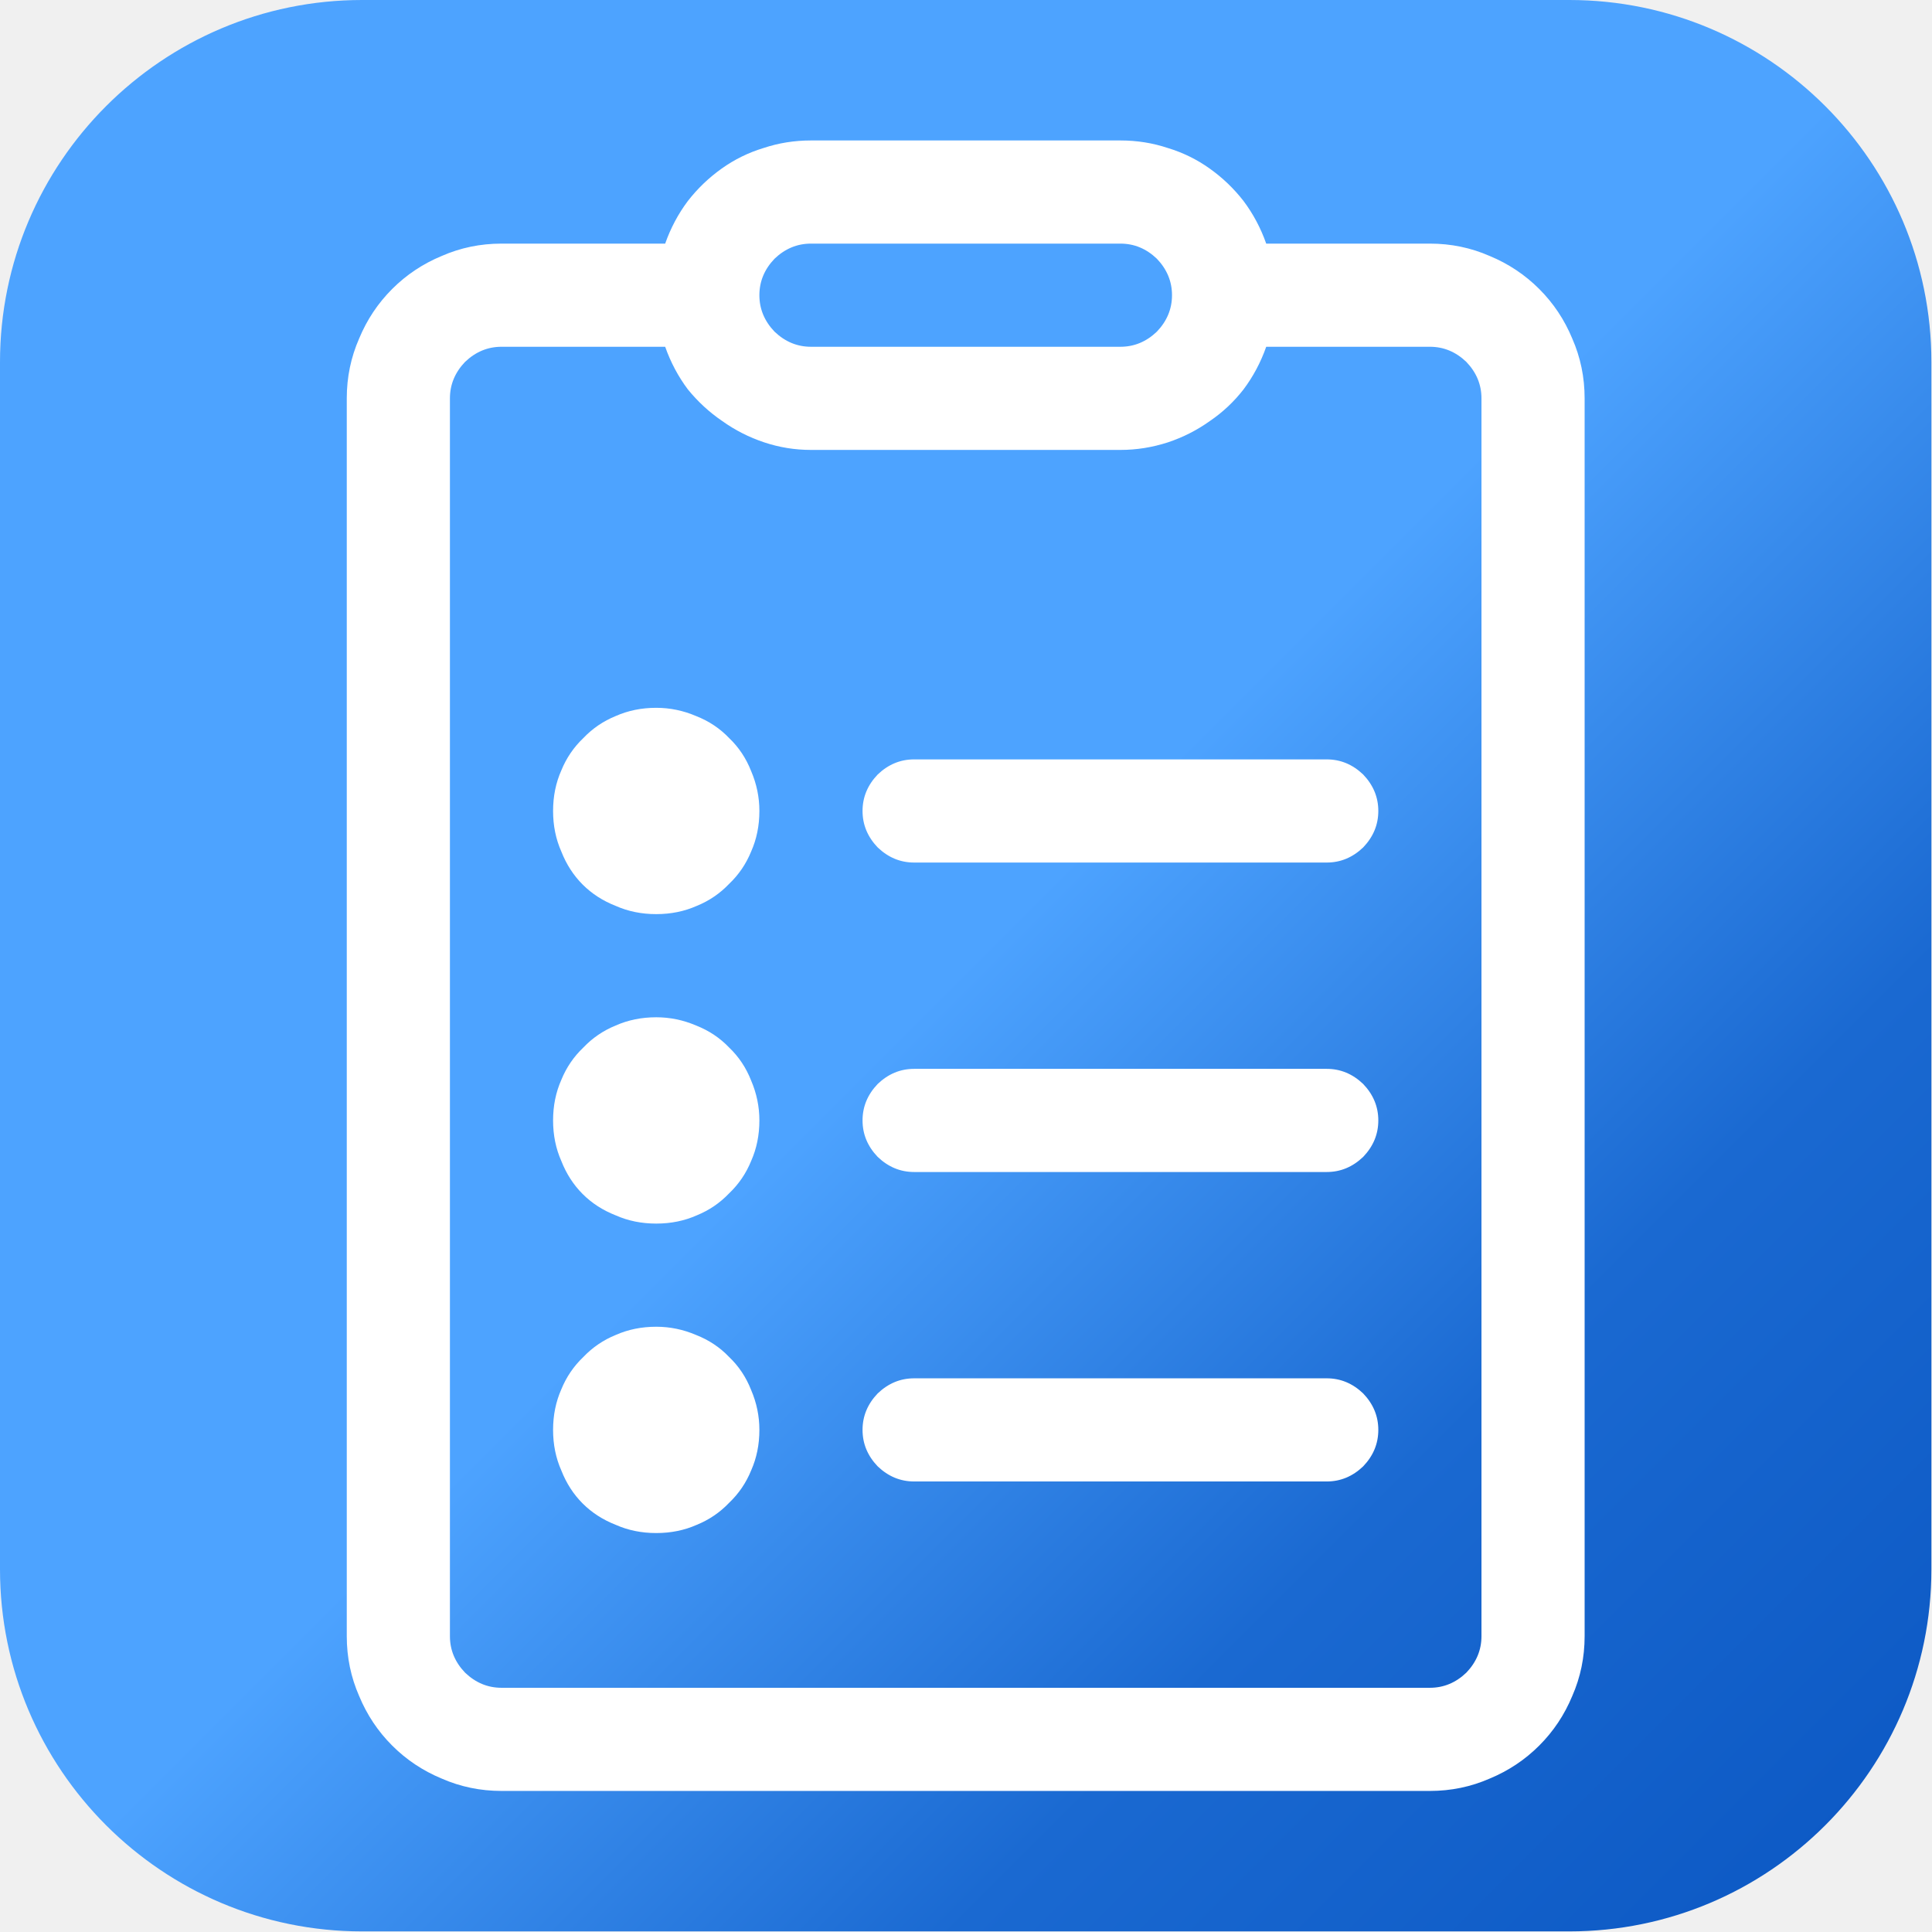
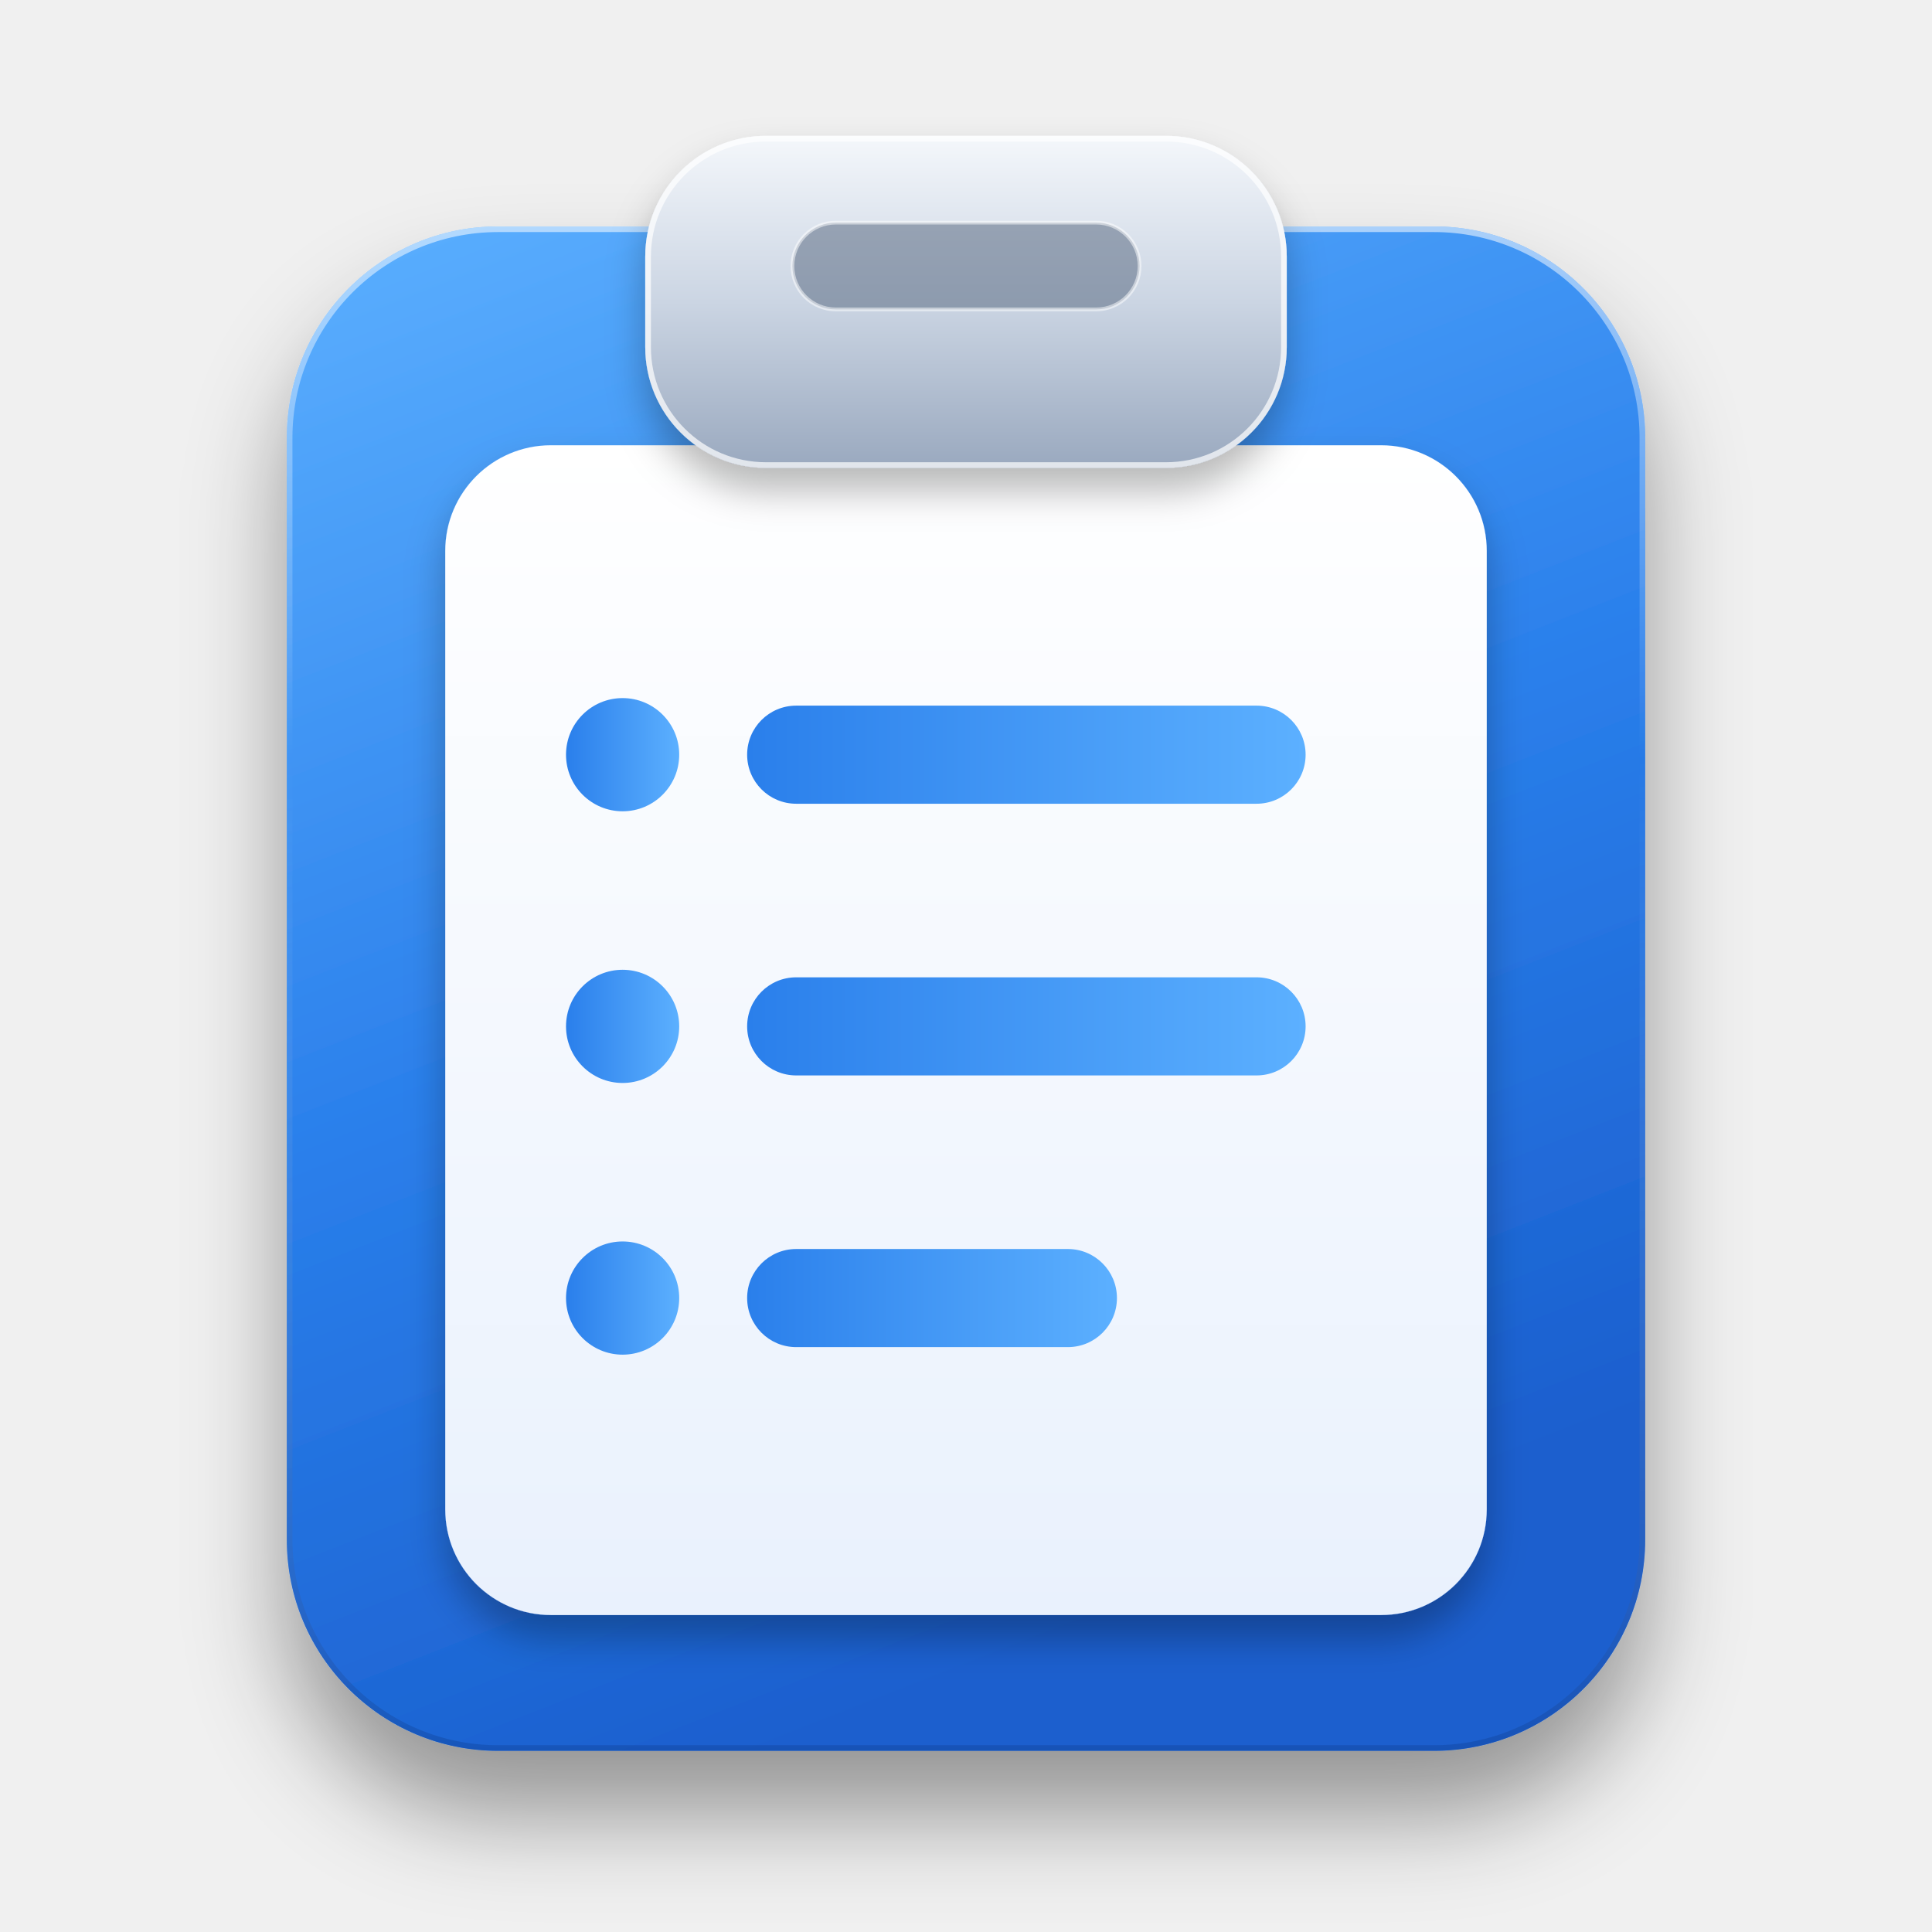
- <svg xmlns="http://www.w3.org/2000/svg" width="100%" height="100%" viewBox="0 0 1067 1067" version="1.1" xml:space="preserve" style="fill-rule:evenodd;clip-rule:evenodd;stroke-linejoin:round;stroke-miterlimit:2;">
-   <path d="M866.667,0c110.383,0 200,89.617 200,200l0,666.667c0,110.383 -89.617,200 -200,200l-666.667,0c-110.383,0 -200,-89.617 -200,-200l0,-666.667c0,-110.383 89.617,-200 200,-200l666.667,0Z" style="fill:url(#_Linear1);" />
-   <g>
-     <path d="M276.968,989.094c-11.647,0 -22.661,-2.279 -33.043,-6.836c-10.381,-4.304 -19.496,-10.381 -27.346,-18.23c-7.849,-7.849 -13.926,-16.964 -18.23,-27.346c-4.558,-10.381 -6.836,-21.395 -6.836,-33.043l0,-683.641c0,-11.647 2.279,-22.661 6.836,-33.043c4.304,-10.381 10.381,-19.496 18.23,-27.346c7.849,-7.849 16.964,-13.926 27.346,-18.23c10.381,-4.558 21.395,-6.836 33.043,-6.836l90.392,0c3.038,-8.609 7.216,-16.458 12.533,-23.548c5.317,-6.836 11.521,-12.787 18.61,-17.851c7.09,-5.064 14.812,-8.862 23.168,-11.394c8.356,-2.785 17.091,-4.178 26.206,-4.178l170.91,0c9.115,0 17.851,1.393 26.206,4.178c8.356,2.532 16.078,6.33 23.168,11.394c7.09,5.064 13.293,11.014 18.61,17.851c5.317,7.09 9.495,14.939 12.533,23.548l90.392,0c11.647,0 22.661,2.279 33.043,6.836c10.381,4.304 19.496,10.381 27.346,18.23c7.849,7.849 13.926,16.964 18.23,27.346c4.558,10.381 6.836,21.395 6.836,33.043l0,683.641c0,11.647 -2.279,22.661 -6.836,33.043c-4.304,10.381 -10.381,19.496 -18.23,27.346c-7.849,7.849 -16.964,13.926 -27.346,18.23c-10.381,4.558 -21.395,6.836 -33.043,6.836l-512.73,0Zm341.82,-797.581c7.596,0 14.306,-2.785 20.129,-8.356c5.57,-5.824 8.356,-12.533 8.356,-20.129c0,-7.596 -2.785,-14.306 -8.356,-20.129c-5.824,-5.57 -12.533,-8.356 -20.129,-8.356l-170.91,0c-7.596,0 -14.306,2.785 -20.129,8.356c-5.57,5.824 -8.356,12.533 -8.356,20.129c0,7.596 2.785,14.306 8.356,20.129c5.824,5.57 12.533,8.356 20.129,8.356l170.91,0Zm170.91,740.611c7.596,0 14.306,-2.785 20.129,-8.356c5.57,-5.824 8.356,-12.533 8.356,-20.129l0,-683.641c0,-7.596 -2.785,-14.306 -8.356,-20.129c-5.824,-5.57 -12.533,-8.356 -20.129,-8.356l-90.392,0c-3.038,8.609 -7.216,16.458 -12.533,23.548c-5.317,6.836 -11.521,12.66 -18.61,17.471c-7.09,5.064 -14.812,8.989 -23.168,11.774c-8.609,2.785 -17.344,4.178 -26.206,4.178l-170.91,0c-8.862,0 -17.471,-1.393 -25.826,-4.178c-8.356,-2.785 -16.078,-6.71 -23.168,-11.774c-7.09,-4.811 -13.42,-10.634 -18.99,-17.471c-5.317,-7.09 -9.495,-14.939 -12.533,-23.548l-90.392,0c-7.596,0 -14.306,2.785 -20.129,8.356c-5.57,5.824 -8.356,12.533 -8.356,20.129l0,683.641c0,7.596 2.785,14.306 8.356,20.129c5.824,5.57 12.533,8.356 20.129,8.356l512.73,0Zm-484.245,-484.245c0,-8.102 1.519,-15.572 4.558,-22.408c2.785,-6.836 6.836,-12.787 12.154,-17.851c5.064,-5.317 11.014,-9.368 17.851,-12.154c6.836,-3.038 14.306,-4.558 22.408,-4.558c7.596,0 14.939,1.519 22.028,4.558c7.09,2.785 13.166,6.836 18.23,12.154c5.317,5.064 9.368,11.141 12.154,18.23c3.038,7.09 4.558,14.432 4.558,22.028c0,8.102 -1.519,15.572 -4.558,22.408c-2.785,6.836 -6.836,12.787 -12.154,17.851c-5.064,5.317 -11.014,9.368 -17.851,12.154c-6.836,3.038 -14.306,4.558 -22.408,4.558c-8.102,0 -15.572,-1.519 -22.408,-4.558c-7.09,-2.785 -13.166,-6.71 -18.23,-11.774c-5.064,-5.064 -8.989,-11.141 -11.774,-18.23c-3.038,-6.836 -4.558,-14.306 -4.558,-22.408Zm199.395,28.485c-7.596,0 -14.306,-2.785 -20.129,-8.356c-5.57,-5.824 -8.356,-12.533 -8.356,-20.129c0,-7.596 2.785,-14.306 8.356,-20.129c5.824,-5.57 12.533,-8.356 20.129,-8.356l227.88,0c7.596,0 14.306,2.785 20.129,8.356c5.57,5.824 8.356,12.533 8.356,20.129c0,7.596 -2.785,14.306 -8.356,20.129c-5.824,5.57 -12.533,8.356 -20.129,8.356l-227.88,0Zm-199.395,142.425c0,-8.102 1.519,-15.572 4.558,-22.408c2.785,-6.836 6.836,-12.787 12.154,-17.851c5.064,-5.317 11.014,-9.368 17.851,-12.154c6.836,-3.038 14.306,-4.558 22.408,-4.558c7.596,0 14.939,1.519 22.028,4.558c7.09,2.785 13.166,6.836 18.23,12.154c5.317,5.064 9.368,11.141 12.154,18.23c3.038,7.09 4.558,14.432 4.558,22.028c0,8.102 -1.519,15.572 -4.558,22.408c-2.785,6.836 -6.836,12.787 -12.154,17.851c-5.064,5.317 -11.014,9.368 -17.851,12.154c-6.836,3.038 -14.306,4.558 -22.408,4.558c-8.102,0 -15.572,-1.519 -22.408,-4.558c-7.09,-2.785 -13.166,-6.71 -18.23,-11.774c-5.064,-5.064 -8.989,-11.141 -11.774,-18.23c-3.038,-6.836 -4.558,-14.306 -4.558,-22.408Zm199.395,28.485c-7.596,0 -14.306,-2.785 -20.129,-8.356c-5.57,-5.824 -8.356,-12.533 -8.356,-20.129c0,-7.596 2.785,-14.306 8.356,-20.129c5.824,-5.57 12.533,-8.356 20.129,-8.356l227.88,0c7.596,0 14.306,2.785 20.129,8.356c5.57,5.824 8.356,12.533 8.356,20.129c0,7.596 -2.785,14.306 -8.356,20.129c-5.824,5.57 -12.533,8.356 -20.129,8.356l-227.88,0Zm-199.395,142.425c0,-8.102 1.519,-15.572 4.558,-22.408c2.785,-6.836 6.836,-12.787 12.154,-17.851c5.064,-5.317 11.014,-9.368 17.851,-12.154c6.836,-3.038 14.306,-4.558 22.408,-4.558c7.596,0 14.939,1.519 22.028,4.558c7.09,2.785 13.166,6.836 18.23,12.154c5.317,5.064 9.368,11.141 12.154,18.23c3.038,7.09 4.558,14.432 4.558,22.028c0,8.102 -1.519,15.572 -4.558,22.408c-2.785,6.836 -6.836,12.787 -12.154,17.851c-5.064,5.317 -11.014,9.368 -17.851,12.154c-6.836,3.038 -14.306,4.558 -22.408,4.558c-8.102,0 -15.572,-1.519 -22.408,-4.558c-7.09,-2.785 -13.166,-6.71 -18.23,-11.774c-5.064,-5.064 -8.989,-11.141 -11.774,-18.23c-3.038,-6.836 -4.558,-14.306 -4.558,-22.408Zm199.395,28.485c-7.596,0 -14.306,-2.785 -20.129,-8.356c-5.57,-5.824 -8.356,-12.533 -8.356,-20.129c0,-7.596 2.785,-14.306 8.356,-20.129c5.824,-5.57 12.533,-8.356 20.129,-8.356l227.88,0c7.596,0 14.306,2.785 20.129,8.356c5.57,5.824 8.356,12.533 8.356,20.129c0,7.596 -2.785,14.306 -8.356,20.129c-5.824,5.57 -12.533,8.356 -20.129,8.356l-227.88,0Z" style="fill:#fff;fill-rule:nonzero;" />
+ <svg xmlns="http://www.w3.org/2000/svg" width="1024" height="1024" viewBox="0 0 1024 1024">
+   <defs>
+     <linearGradient id="board" x1="0" y1="0" x2="0.35" y2="1">
+       <stop offset="0" stop-color="#5CB0FF" />
+       <stop offset="0.55" stop-color="#2A7FEB" />
+       <stop offset="1" stop-color="#1B5FCE" />
+     </linearGradient>
+     <linearGradient id="boardEdge" x1="0" y1="0" x2="0" y2="1">
+       <stop offset="0" stop-color="#FFFFFF" stop-opacity="0.55" />
+       <stop offset="0.35" stop-color="#FFFFFF" stop-opacity="0" />
+       <stop offset="1" stop-color="#0B3A8C" stop-opacity="0.35" />
+     </linearGradient>
+     <linearGradient id="paper" x1="0" y1="0" x2="0" y2="1">
+       <stop offset="0" stop-color="#FFFFFF" />
+       <stop offset="1" stop-color="#E9F1FD" />
+     </linearGradient>
+     <linearGradient id="clip" x1="0" y1="0" x2="0" y2="1">
+       <stop offset="0" stop-color="#F4F7FB" />
+       <stop offset="0.5" stop-color="#CBD5E3" />
+       <stop offset="1" stop-color="#9AA9BF" />
+     </linearGradient>
+     <linearGradient id="line" x1="0" y1="0" x2="1" y2="0">
+       <stop offset="0" stop-color="#2A7FEB" />
+       <stop offset="1" stop-color="#5CB0FF" />
+     </linearGradient>
+     <filter id="shadowBig" x="-20%" y="-20%" width="140%" height="150%">
+       <feGaussianBlur in="SourceAlpha" stdDeviation="26" />
+       <feOffset dy="34" result="b" />
+       <feComponentTransfer>
+         <feFuncA type="linear" slope="0.38" />
+       </feComponentTransfer>
+       <feMerge>
+         <feMergeNode />
+         <feMergeNode in="SourceGraphic" />
+       </feMerge>
+     </filter>
+     <filter id="shadowSmall" x="-20%" y="-20%" width="140%" height="150%">
+       <feGaussianBlur in="SourceAlpha" stdDeviation="10" />
+       <feOffset dy="12" result="b" />
+       <feComponentTransfer>
+         <feFuncA type="linear" slope="0.28" />
+       </feComponentTransfer>
+       <feMerge>
+         <feMergeNode />
+         <feMergeNode in="SourceGraphic" />
+       </feMerge>
+     </filter>
+   </defs>
+   <g filter="url(#shadowBig)">
+     <rect x="152" y="120" width="720" height="808" rx="112" fill="url(#board)" />
  </g>
-   <defs>
-     <linearGradient id="_Linear1" x1="0" y1="0" x2="1" y2="0" gradientUnits="userSpaceOnUse" gradientTransform="matrix(533.3333,533.3333,-533.3333,533.3333,533.3333,533.3333)">
-       <stop offset="0" style="stop-color:#4da3ff;stop-opacity:1" />
-       <stop offset="0.49" style="stop-color:#1a69d1;stop-opacity:1" />
-       <stop offset="1" style="stop-color:#0a56c2;stop-opacity:1" />
-     </linearGradient>
-   </defs>
+   <rect x="153.5" y="121.5" width="717" height="805" rx="110.5" fill="none" stroke="url(#boardEdge)" stroke-width="3" />
+   <g filter="url(#shadowSmall)">
+     <rect x="236" y="236" width="552" height="620" rx="56" fill="url(#paper)" />
+   </g>
+   <circle cx="330" cy="400" r="30" fill="url(#line)" />
+   <rect x="396" y="374" width="296" height="52" rx="26" fill="url(#line)" />
+   <circle cx="330" cy="544" r="30" fill="url(#line)" />
+   <rect x="396" y="518" width="296" height="52" rx="26" fill="url(#line)" />
+   <circle cx="330" cy="688" r="30" fill="url(#line)" />
+   <rect x="396" y="662" width="196" height="52" rx="26" fill="url(#line)" />
+   <g filter="url(#shadowSmall)">
+     <rect x="342" y="72" width="340" height="176" rx="64" fill="url(#clip)" />
+   </g>
+   <rect x="343.5" y="73.5" width="337" height="173" rx="62.5" fill="none" stroke="#FFFFFF" stroke-opacity="0.7" stroke-width="3" />
+   <rect x="420" y="118" width="184" height="46" rx="23" fill="#5B6B83" fill-opacity="0.55" />
+   <rect x="420" y="118" width="184" height="46" rx="23" fill="none" stroke="#FFFFFF" stroke-opacity="0.5" stroke-width="2" />
</svg>
